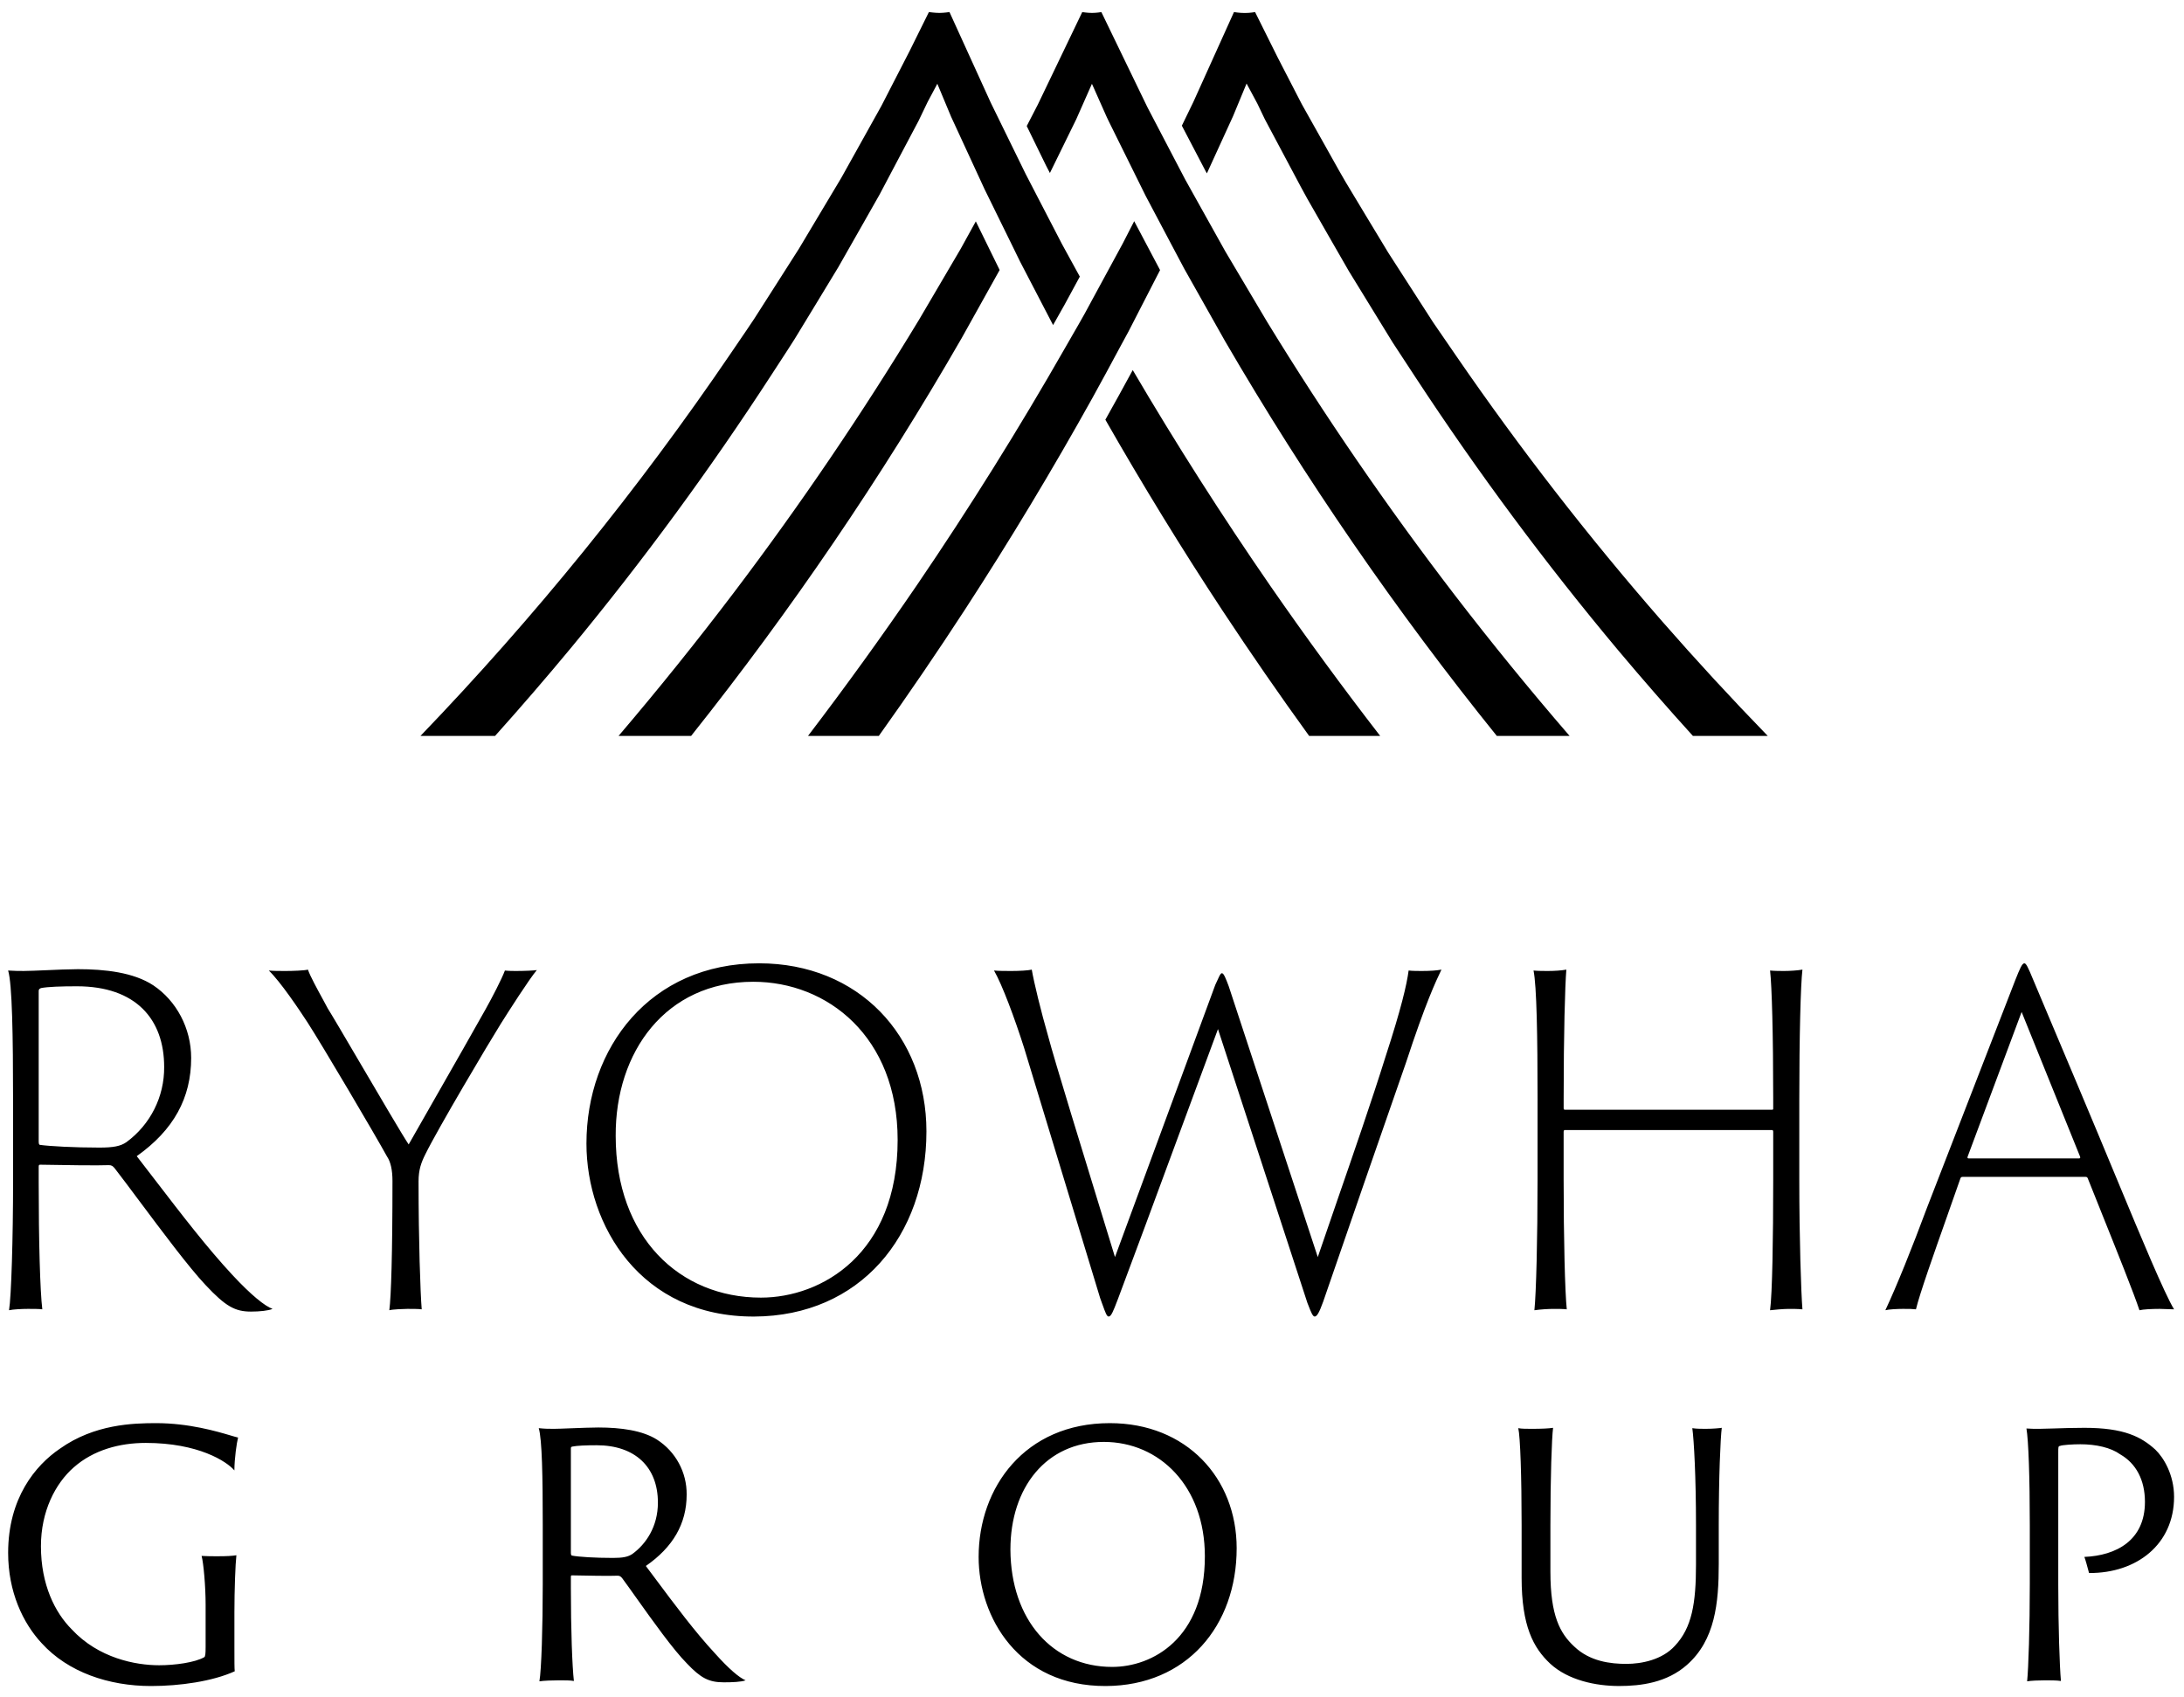
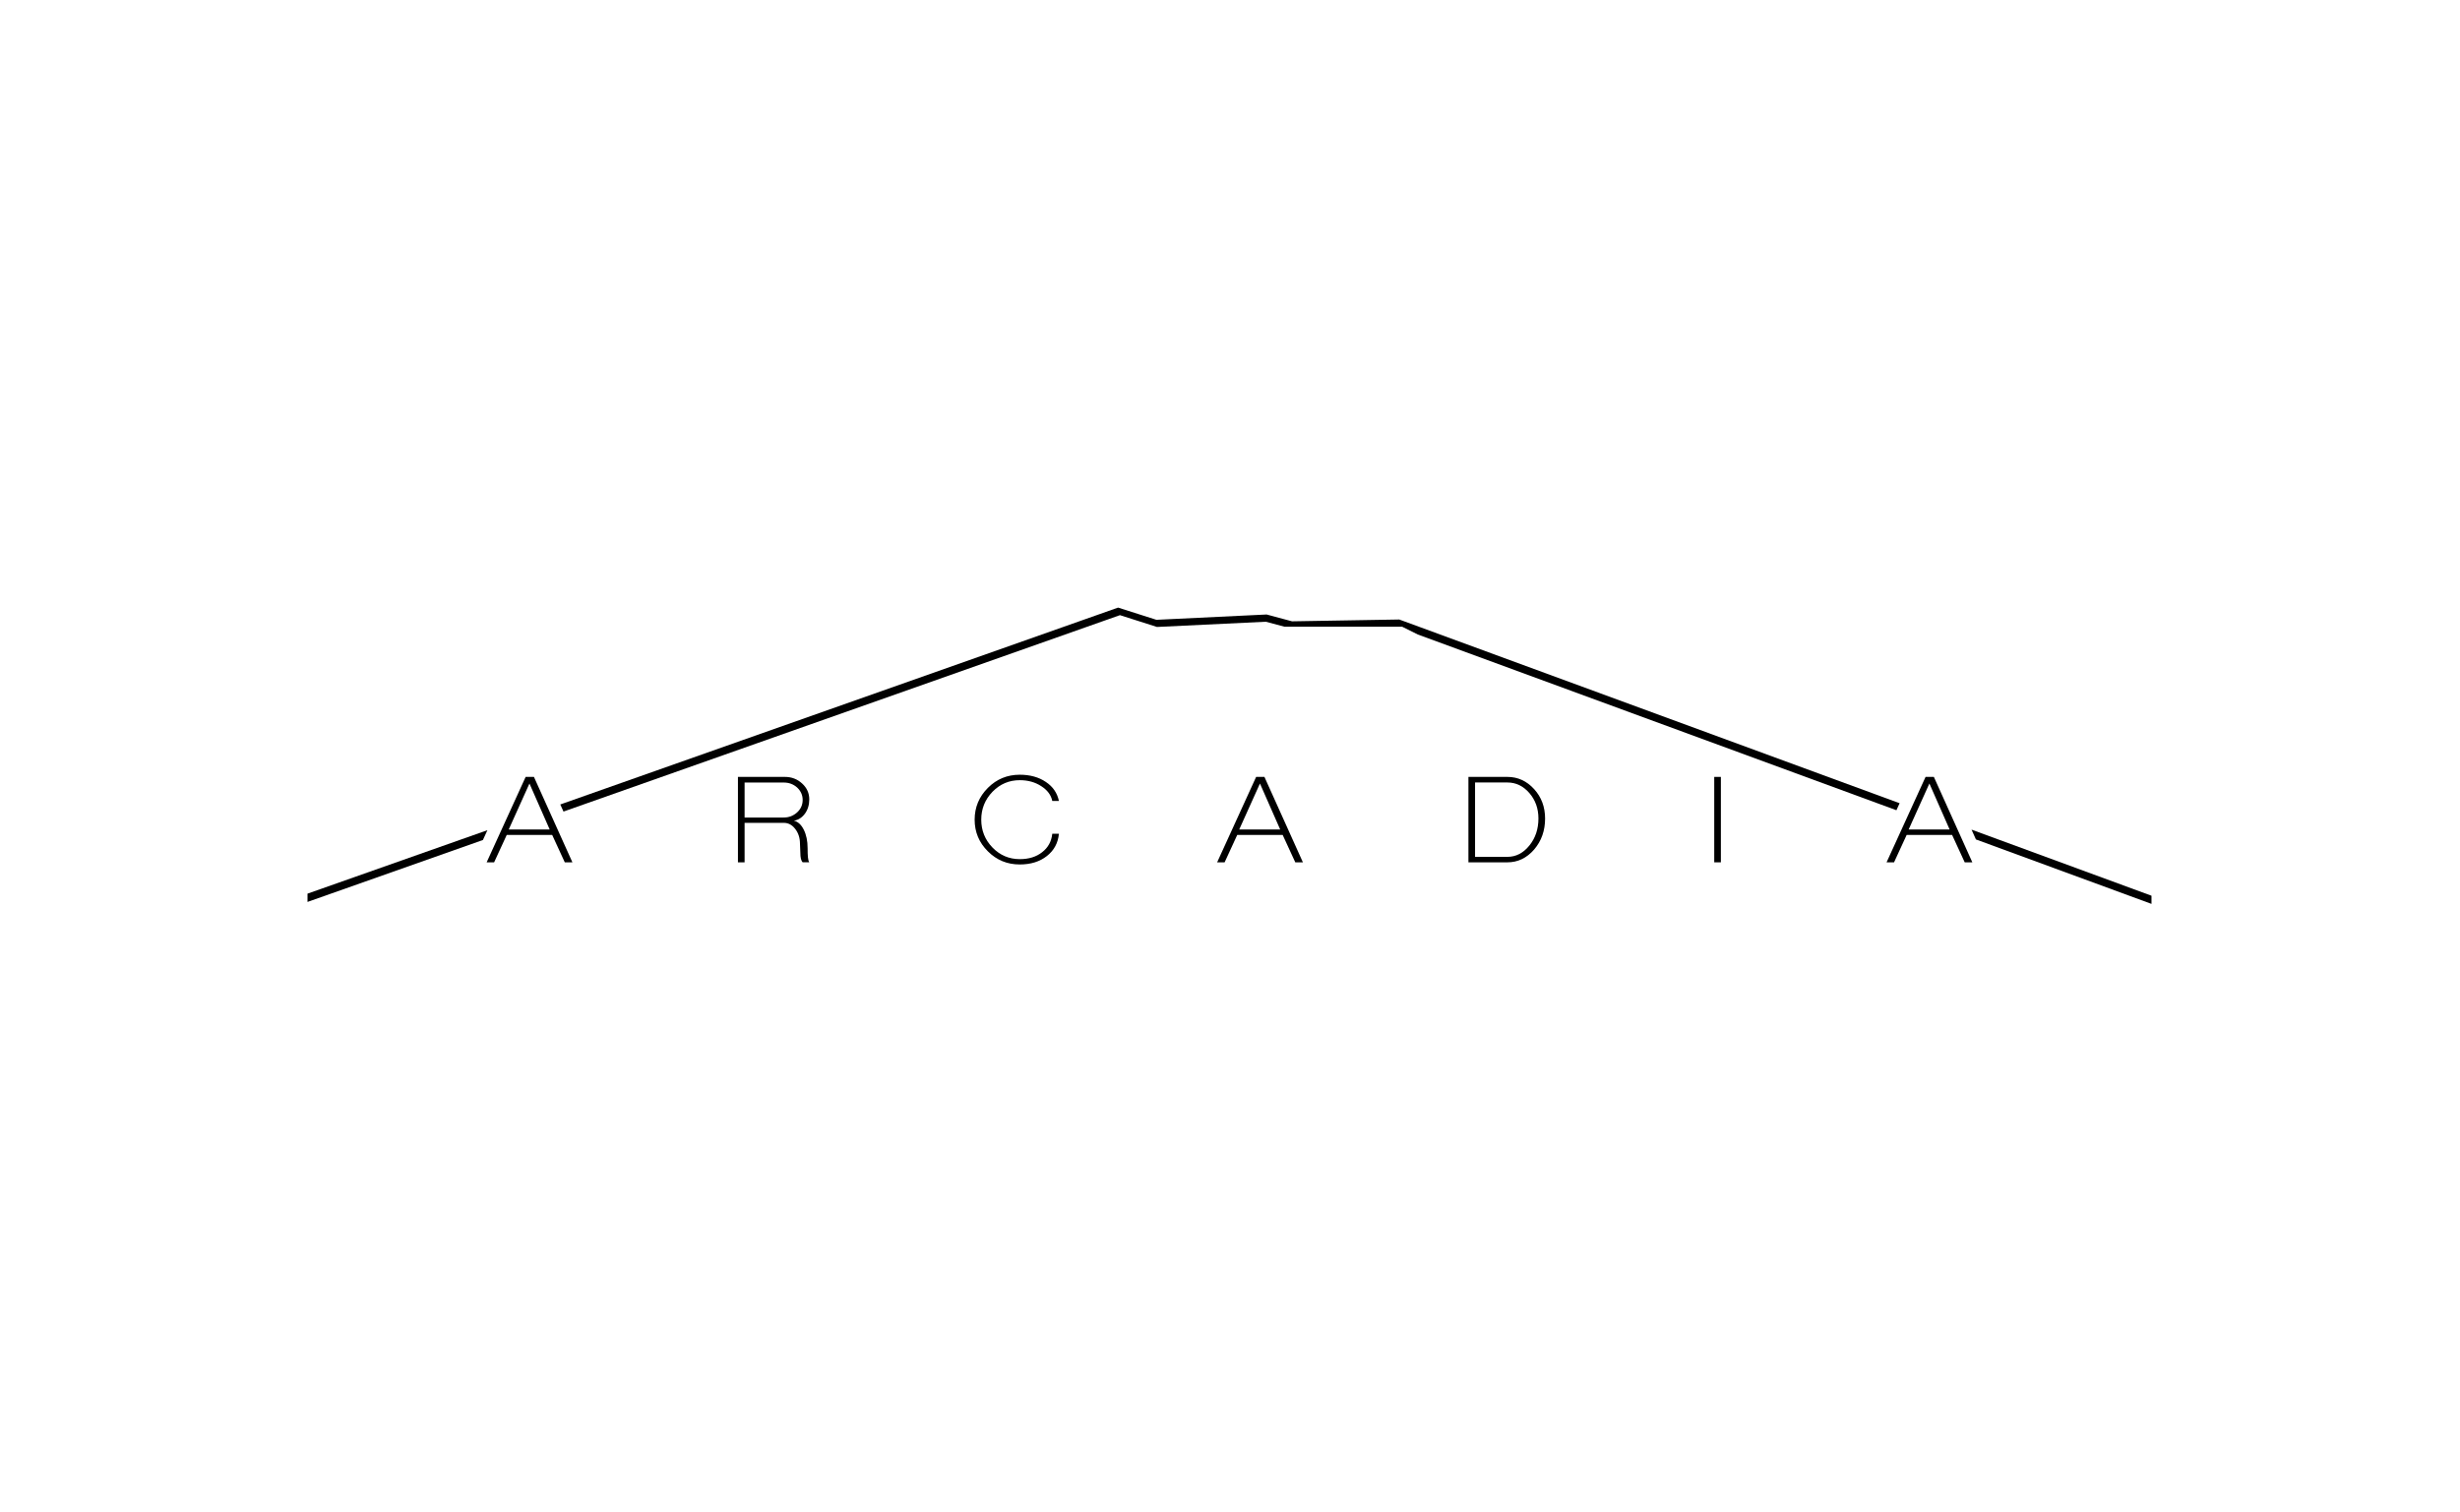
- <svg xmlns="http://www.w3.org/2000/svg" width="121" height="94" fill="none">
-   <path fill-rule="evenodd" clip-rule="evenodd" d="M92.088 34.432a161.067 161.067 0 0 1-11.38-14.665l-1.307-1.902-1.245-1.933-1.245-1.934-1.186-1.962-1.183-1.966a66.072 66.072 0 0 1-.726-1.279V8.79l-.001-.001v-.002h-.001c-.132-.236-.263-.472-.396-.707l-1.12-1.995-.139-.249-.035-.064-.05-.096-.1-.193-.398-.771-.791-1.533-1.25-2.511s-.254.053-.57.053c-.316 0-.599-.053-.599-.053l-2.254 4.99-.634 1.307 1.315 2.515.072.128 1.451-3.173.748-1.806.603 1.123.244.511.12.251.03.062.015.03.033.064.135.254 1.086 2.04c.13.242.259.485.387.728l.001.001c.231.437.463.875.704 1.307l1.151 2.011 1.156 2.011 1.217 1.983 1.217 1.982 1.28 1.953a162.075 162.075 0 0 0 11.209 15.097 166.351 166.351 0 0 0 4.14 4.745h4.147a164.644 164.644 0 0 1-5.851-6.35zM49.732 63.17c0-5.718-3.886-8.764-7.998-8.764-4.858 0-7.648 3.896-7.623 8.54 0 5.617 3.538 8.963 8.047 8.963 3.363 0 7.574-2.422 7.574-8.739zm-17.241.2c0-5.292 3.513-9.987 9.568-9.987 5.506 0 9.268 4.02 9.268 9.313 0 5.793-3.688 10.237-9.542 10.262-6.304.025-9.294-5.068-9.294-9.588zm-30.347-.125c0 .15.025.2.075.2.523.074 1.869.15 3.289.15.772 0 1.17-.076 1.494-.3a5.108 5.108 0 0 0 2.093-4.17c0-2.646-1.57-4.469-4.833-4.469-.873 0-1.62.025-1.993.1-.125.05-.125.1-.125.2v8.289zm-1.42-2.272c0-3.57-.049-6.466-.274-7.19.374.024.598.024.872.024.251 0 .737-.02 1.263-.043a48.862 48.862 0 0 1 1.727-.056c1.495 0 3.09.174 4.185.898 1.271.85 2.094 2.372 2.094 4.02 0 2.222-.972 3.995-3.015 5.444.355.456.718.93 1.088 1.413 1.371 1.786 2.826 3.683 4.219 5.177 1.021 1.099 1.793 1.723 2.217 1.873-.224.1-.723.15-1.196.15-.872 0-1.396-.274-2.516-1.473-.917-.972-2.408-2.97-3.66-4.647h-.001c-.517-.693-.993-1.331-1.372-1.82-.1-.125-.174-.175-.324-.175-.523.026-2.591 0-3.811-.025-.076 0-.076.05-.076.15v.824c0 3.271.076 6.018.2 7.04-.174-.024-.523-.024-.798-.024-.324 0-.821.025-1.045.075.124-.75.224-3.97.224-7.241v-4.394zm60.43 18.932c3.096 0 5.599 2.471 5.599 6.337 0 4.571-2.911 6.132-5.136 6.132-3.3 0-5.618-2.602-5.637-6.504 0-3.438 1.984-5.965 5.174-5.965zm.333-1.04c-4.71 0-7.268 3.567-7.268 7.414 0 3.344 2.206 7.172 7.046 7.154 4.487-.018 7.25-3.345 7.25-7.638 0-3.883-2.782-6.93-7.028-6.93zm-48.5 12.431c0 .818 0 1.134.018 1.32-1.224.557-3.041.817-4.636.817-2.336 0-4.599-.762-6.064-2.378-1.037-1.115-1.854-2.843-1.854-5 0-3.029 1.503-4.849 2.875-5.779 1.91-1.356 4.06-1.411 5.321-1.411 1.825 0 3.373.459 4.136.685.184.054.321.095.407.113-.074.28-.204 1.17-.204 1.822-.426-.502-2.002-1.524-4.913-1.524-1.447 0-2.894.39-3.988 1.356-1.019.892-1.817 2.434-1.817 4.367 0 2.137.78 3.68 1.706 4.608 1.484 1.6 3.542 1.99 4.84 1.99.872 0 1.984-.15 2.503-.447.056-.037.075-.168.075-.576v-2.341c0-.985-.112-2.286-.223-2.695.259.019.612.019.89.019.52 0 .816-.02 1.038-.056-.055.465-.11 1.913-.11 3.159v1.951zm18.641-5.259c0 .111.019.148.056.167.37.074 1.298.13 2.28.13.538 0 .835-.056 1.076-.223.742-.539 1.41-1.505 1.41-2.843 0-1.97-1.262-3.178-3.393-3.178-.576 0-1.094.019-1.355.075-.074.018-.074.055-.074.13v5.742zm-1.558-1.524c0-2.658-.037-4.757-.222-5.37.334.037.575.037.853.037.16 0 .514-.014.92-.03.535-.02 1.158-.044 1.528-.044 1.26 0 2.447.166 3.244.669a3.575 3.575 0 0 1 1.65 3.047c0 1.617-.76 2.918-2.261 3.958l.557.745.002.003c1.042 1.398 2.178 2.92 3.26 4.084.78.873 1.354 1.356 1.706 1.505-.24.093-.76.111-1.205.111-.835 0-1.28-.241-2.04-1.04-.76-.763-1.914-2.385-2.805-3.637-.303-.426-.576-.81-.792-1.102-.074-.093-.149-.13-.241-.13-.39.02-1.724 0-2.54-.019-.056 0-.056.038-.056.112v.576c0 2.342.074 4.348.167 5.166-.167-.037-.501-.037-.816-.037-.334 0-.89.018-1.094.056.111-.632.185-2.973.185-5.39v-3.27zm54.807-5.333c.519 0 .945-.019 1.168-.056-.074.576-.148 2.75-.148 5.389v2.583c0 2.453.538 3.42 1.316 4.144.872.836 2.022.966 2.893.966.835 0 1.984-.222 2.689-1.003.945-1.003 1.168-2.36 1.168-4.498v-2.192c0-2.658-.111-4.701-.204-5.37.204.037.556.037.742.037.39 0 .797-.038.89-.056-.074.576-.167 2.75-.167 5.389v2.155c0 2.175-.204 4.219-1.762 5.594-1.113.984-2.54 1.17-3.763 1.17-1.28 0-2.82-.316-3.82-1.244-.928-.873-1.577-2.082-1.577-4.757v-2.918c0-2.658-.074-4.905-.185-5.37.166.037.482.037.76.037zm27.394-.019c.112.65.186 2.694.186 5.352v3.27c0 2.417-.074 4.665-.148 5.39.167-.038.686-.056 1.002-.056.278 0 .648 0 .871.037-.074-.8-.148-3.029-.148-5.314V80.5c0-.317 0-.354.092-.372.13-.057.723-.093 1.132-.093.871 0 1.687.185 2.206.558.872.501 1.372 1.411 1.372 2.637 0 2.138-1.594 2.974-3.356 3.048.063.159.167.547.23.785l.029.108c2.652.017 4.711-1.599 4.711-4.22 0-1.226-.575-2.174-1.039-2.62-.778-.705-1.724-1.207-3.931-1.207-.622 0-1.225.02-1.708.036-.322.01-.591.02-.777.02-.259 0-.519 0-.724-.019zM21.446 64.094c.199.3.298.749.298 1.349 0 4.02-.074 6.392-.174 7.165.174-.05.822-.075.997-.075.249 0 .647 0 .797.025-.075-.924-.175-3.795-.175-7.09 0-.65.15-1.049.374-1.498.698-1.424 3.513-6.167 4.185-7.24.424-.675 1.57-2.472 1.994-2.972-.125.025-.698.05-1.146.05-.15 0-.398 0-.623-.025-.175.475-.722 1.523-1.071 2.147-.443.801-1.884 3.325-3.015 5.306v.001l-.005.008c-.524.917-.98 1.717-1.24 2.175-.29-.42-1.608-2.666-2.748-4.609-.82-1.398-1.55-2.639-1.737-2.931-.07-.134-.165-.309-.271-.504-.312-.57-.714-1.308-.825-1.643-.174.05-.848.075-1.221.075-.399 0-.672 0-.947-.025.648.624 1.67 2.147 2.142 2.871.823 1.274 3.738 6.217 4.41 7.44zm35.717-10.361c-.198.049-.697.075-1.12.075-.324 0-.723 0-.972-.026.449.774 1.146 2.647 1.67 4.295l4.21 13.856.1.279.02.054c.18.5.249.691.353.691.14 0 .258-.307.478-.881l.045-.117c.67-1.769 2.119-5.695 3.43-9.248l.003-.007.007-.019a2406.01 2406.01 0 0 1 2.092-5.657l4.957 15.18.035.087.03.076c.121.313.227.586.334.586.124 0 .249-.2.473-.824A3618.99 3618.99 0 0 1 77.892 58.9c1.095-3.34 1.667-4.537 1.949-5.126l.02-.041c-.274.049-.599.075-1.096.075-.175 0-.524 0-.723-.026-.1.774-.423 2.148-1.27 4.745-.754 2.418-1.848 5.579-2.734 8.139v.002l-.003.008a395.554 395.554 0 0 0-1.026 2.986l-4.933-15.006c-.15-.4-.274-.724-.374-.724-.076 0-.124.105-.245.372l-.128.277-5.556 15.08-.64-2.086v-.002l-.001-.001c-1-3.256-2.76-8.986-3.046-10.095-.424-1.473-.798-3.02-.923-3.744zm28.023 7.24c0-3.57-.05-6.341-.224-7.19.249.025.598.025.797.025.349 0 .747-.025 1.021-.075-.074.899-.149 3.546-.149 7.141v.549c0 .05.024.075.075.075h11.46c.075 0 .075-.025.075-.075v-.549c0-3.57-.075-6.242-.174-7.091.273.025.547.025.797.025.249 0 .722-.025.996-.075-.1.849-.174 3.695-.174 7.24v4.395c0 3.295.1 6.267.174 7.19-.248-.024-.547-.024-.772-.024-.25 0-.847.05-1.021.075.124-.924.174-3.97.174-7.241v-2.646c0-.075-.025-.1-.075-.1H86.68c-.026 0-.05.049-.05.1v2.646c0 3.295.075 6.267.174 7.19-.2-.024-.499-.024-.723-.024-.298 0-.721.025-1.071.075.1-.95.175-3.97.175-7.241v-4.395zm30.056 3.12c.025.075 0 .1-.049.1h-6.13c-.049 0-.074-.025-.049-.1l2.99-8.014 3.238 8.015zm-6.626 1.2c.024-.05.049-.075.124-.075h6.802c.074 0 .099.025.124.075.222.558.481 1.204.752 1.88l.002.006c.856 2.133 1.828 4.558 2.112 5.43.198-.05.672-.076 1.12-.076.125 0 .262.006.399.013h.001c.137.006.273.012.397.012-.534-.878-1.878-4.113-2.984-6.776h-.001l-.078-.19c-1.499-3.62-3.134-7.49-4.042-9.64l-.001-.002-.002-.005-.004-.01h-.001l-.002-.006-.004-.01c-.368-.871-.614-1.453-.679-1.612-.298-.724-.398-.924-.497-.924-.125 0-.25.3-.499.924l-4.908 12.658c-.797 2.147-1.67 4.32-2.293 5.643.175-.05.673-.075.973-.075.373 0 .498 0 .722.025.203-.851 1.009-3.13 1.748-5.219l.001-.003v-.002c.257-.726.506-1.43.718-2.041zM67.879 13.919l2.324 3.918a174.293 174.293 0 0 0 10.38 15.12 177.842 177.842 0 0 0 6.377 7.825h-4.032a175.362 175.362 0 0 1-15.054-21.874l-2.26-4.01-.676-1.274-1.422-2.689-.049-.093-2.03-4.103a4.65 4.65 0 0 1-.125-.263l-.014-.032-.013-.028-.104-.235-.214-.48-.444-.998-.028-.056-.867 1.96-1.46 2.98-.204-.392-1.08-2.21.61-1.18L59.959.669s.283.048.543.048c.261 0 .517-.048.517-.048l2.547 5.265 1.252 2.396.848 1.621.565 1.014 1.649 2.955zm-14.621 4.856l2.126-3.813-.01-.02-.005-.01-.006-.012-1.3-2.652-.84 1.524-2.302 3.92A176.035 176.035 0 0 1 40.649 32.85a178.66 178.66 0 0 1-6.38 7.933h4.02a177.275 177.275 0 0 0 14.968-22.008zm-10.04 1.263l-.454.698a163.236 163.236 0 0 1-11.107 15.14 166.14 166.14 0 0 1-4.23 4.907h-4.133a162.124 162.124 0 0 0 17.199-21.21c.152-.225.305-.45.459-.674l.001-.002c.28-.409.56-.818.833-1.231l1.237-1.937 1.235-1.937 1.175-1.967 1.175-1.966 1.112-1.995 1.112-1.996 1.561-3.036L51.464.668s.327.049.582.049c.255 0 .558-.049.558-.049l2.286 5.02 1.295 2.646.638 1.304.674 1.302 1.353 2.61.975 1.779-.854 1.573c-.142.255-.286.51-.43.763l-.197.349-1.834-3.527-.42-.86-1.307-2.663-.23-.468-1.859-4.027-.763-1.827-.537 1.007-.504 1.05-1.08 2.04-1.078 2.041-1.143 2.014-1.145 2.013-1.205 1.986-1.208 1.985c-.266.423-.54.842-.813 1.26zm19.539.47a203.4 203.4 0 0 1-1.517 2.75c2.048 3.585 4.21 7.12 6.5 10.593a195.59 195.59 0 0 0 4.791 6.932h3.936a195.479 195.479 0 0 1-6.082-8.308 193.89 193.89 0 0 1-7.628-11.967zm-.72-1.243c-.495.922-.991 1.845-1.5 2.763a198.434 198.434 0 0 1-7.078 11.757 198.656 198.656 0 0 1-4.771 6.998h-3.923a198.58 198.58 0 0 0 6.038-8.363 196.738 196.738 0 0 0 8.215-13.156l.37-.645c.24-.414.479-.828.711-1.245l.42-.776 1.677-3.091.642-1.25 1.433 2.71-1.756 3.418a35.59 35.59 0 0 1-.261.481c-.073.133-.146.265-.217.399z" fill="#000" />
+ <svg xmlns="http://www.w3.org/2000/svg" width="314" height="193" viewBox="0 0 314 193" fill="none">
+   <path d="M159.174 99.779L159.166 99.757L159.159 99.779H159.174Z" fill="black" />
+   <path d="M62.213 105.996L39.251 114.098V115.154L61.641 107.248L62.213 105.996Z" fill="black" />
+   <path d="M62.117 110.099L67.094 99.192H68.153L73.064 110.099H72.091L70.483 106.604H64.68L63.071 110.099H62.117ZM70.163 105.904L67.581 100.037L64.936 105.904H70.163Z" fill="black" />
+   <path d="M94.192 110.099V99.192H100.184C101.046 99.192 101.777 99.473 102.387 100.037C102.992 100.589 103.297 101.264 103.297 102.061C103.297 102.761 103.115 103.368 102.747 103.881C102.364 104.397 101.893 104.697 101.328 104.781C101.852 104.904 102.275 105.291 102.598 105.939C102.922 106.588 103.085 107.375 103.085 108.295C103.085 108.811 103.1 109.195 103.126 109.454C103.156 109.76 103.211 109.973 103.297 110.096H102.45C102.309 109.947 102.216 109.679 102.175 109.286L102.112 107.724C102.112 106.988 101.907 106.356 101.499 105.83C101.105 105.313 100.615 105.058 100.039 105.058H95.042V110.099H94.192ZM100.039 104.378C100.704 104.378 101.272 104.158 101.755 103.716C102.22 103.287 102.454 102.761 102.454 102.135C102.454 101.522 102.22 100.996 101.755 100.554C101.276 100.124 100.704 99.912 100.039 99.912H95.042V104.381H100.039V104.378Z" fill="black" />
+   <path d="M126.1 108.701C124.971 107.584 124.406 106.236 124.406 104.654C124.406 103.073 124.971 101.718 126.1 100.588C127.214 99.472 128.57 98.914 130.164 98.914C131.475 98.914 132.586 99.22 133.489 99.833C134.392 100.433 134.949 101.243 135.161 102.26H134.314C134.158 101.498 133.686 100.869 132.895 100.366C132.118 99.862 131.208 99.611 130.164 99.611C128.808 99.611 127.653 100.101 126.691 101.082C125.732 102.076 125.249 103.264 125.249 104.651C125.249 106.039 125.728 107.226 126.691 108.22C127.649 109.201 128.808 109.692 130.164 109.692C131.323 109.692 132.274 109.398 133.021 108.807C133.782 108.22 134.213 107.433 134.314 106.452H135.161C135.049 107.642 134.533 108.591 133.615 109.304C132.713 110.014 131.561 110.372 130.164 110.372C128.57 110.372 127.214 109.817 126.1 108.701Z" fill="black" />
+   <path d="M155.358 110.099L160.336 99.192H161.395L166.306 110.099H165.333L163.724 106.604H157.922L156.313 110.099H155.358ZM163.405 105.904L160.823 100.037L158.178 105.904H163.405Z" fill="black" />
+   <path d="M187.433 99.192H192.411C193.738 99.192 194.874 99.711 195.822 100.754C196.754 101.783 197.219 103.035 197.219 104.507C197.219 106.052 196.754 107.369 195.822 108.463C194.874 109.554 193.738 110.099 192.411 110.099H187.433V99.192ZM192.411 109.399C193.5 109.399 194.429 108.921 195.205 107.963C195.981 107.008 196.368 105.852 196.368 104.503C196.368 103.229 195.981 102.145 195.205 101.247C194.429 100.354 193.496 99.905 192.411 99.905H188.28V109.396H192.411V109.399Z" fill="black" />
+   <path d="M218.81 110.099V99.192H219.657V110.099H218.81Z" fill="black" />
+   <path d="M251.651 105.924L252.212 107.176L274.621 115.405V114.362L251.651 105.924Z" fill="black" />
+   <path d="M242.472 102.553L178.604 79.096L164.918 79.328L161.679 78.457L147.607 79.135L142.714 77.576L71.517 102.711L71.925 103.618L142.952 78.541L147.681 80.048L161.575 79.38L163.949 80.016H178.972L180.978 81.013L242.063 103.447L242.472 102.553Z" fill="black" />
+   <path d="M240.806 110.099L245.784 99.192H246.843L251.754 110.099H250.781L249.172 106.604H243.369L241.761 110.099H240.806ZM248.853 105.904L246.271 100.037L243.626 105.904H248.853Z" fill="black" />
</svg>
